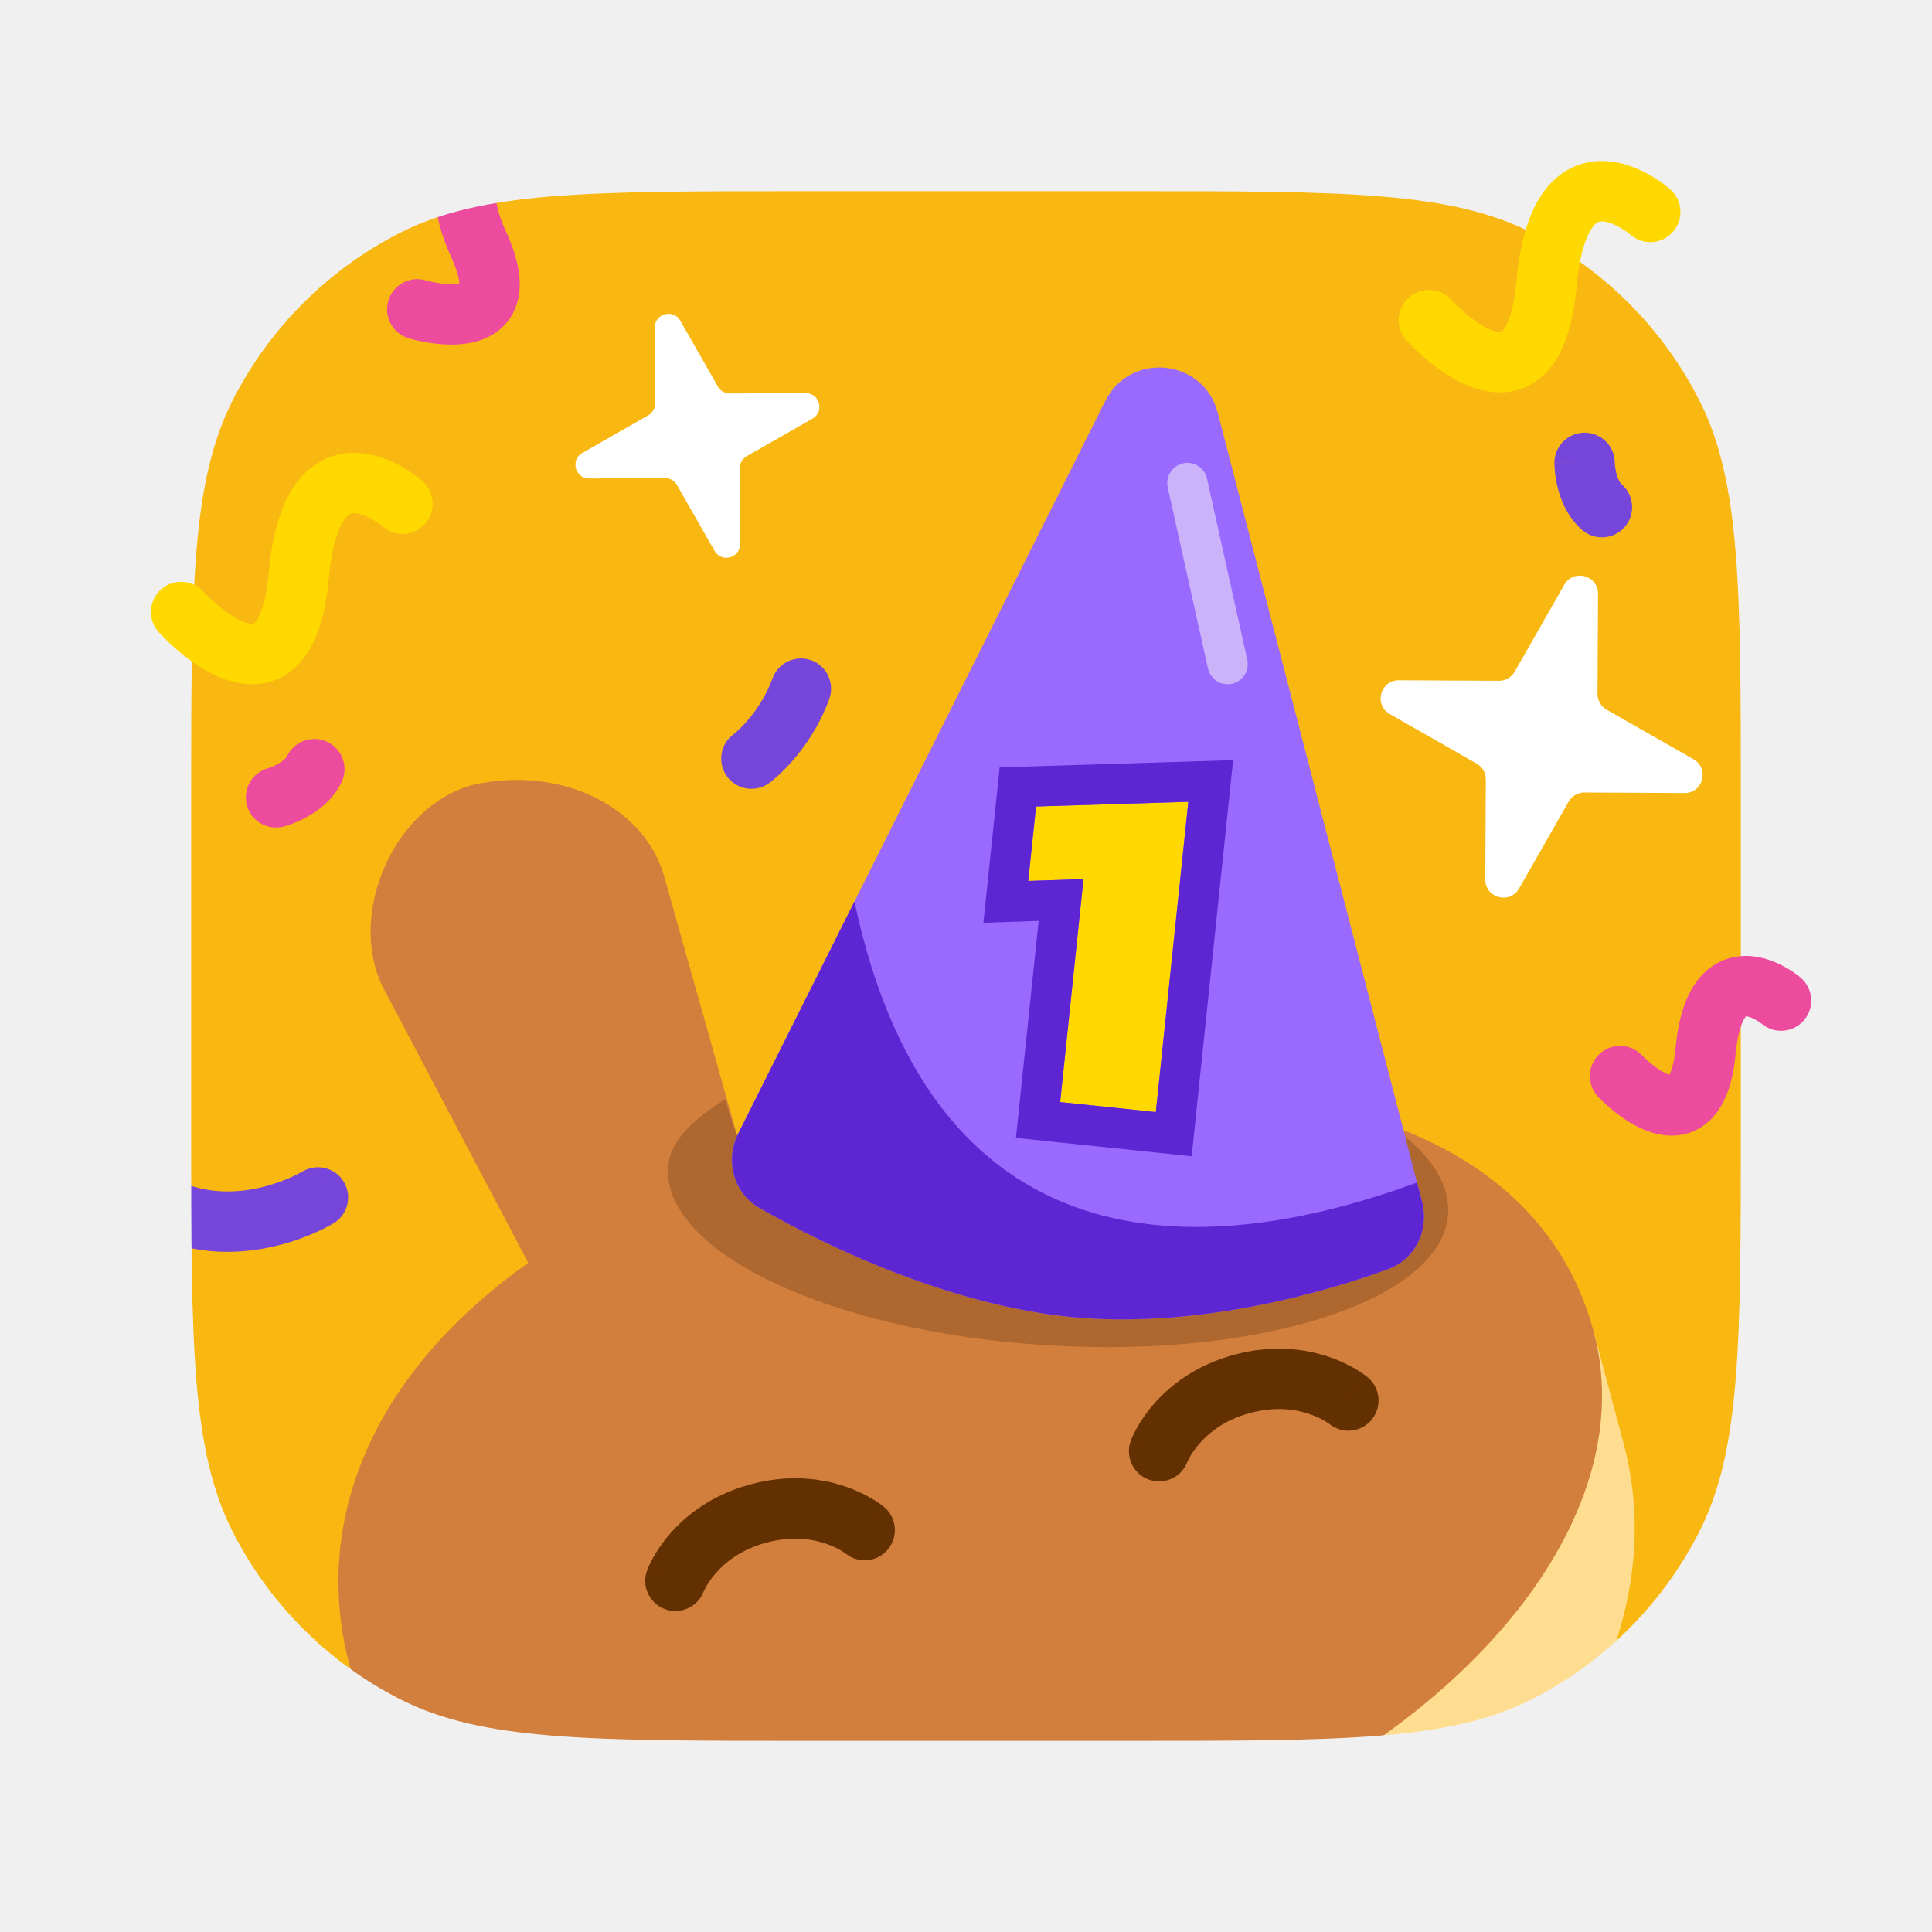
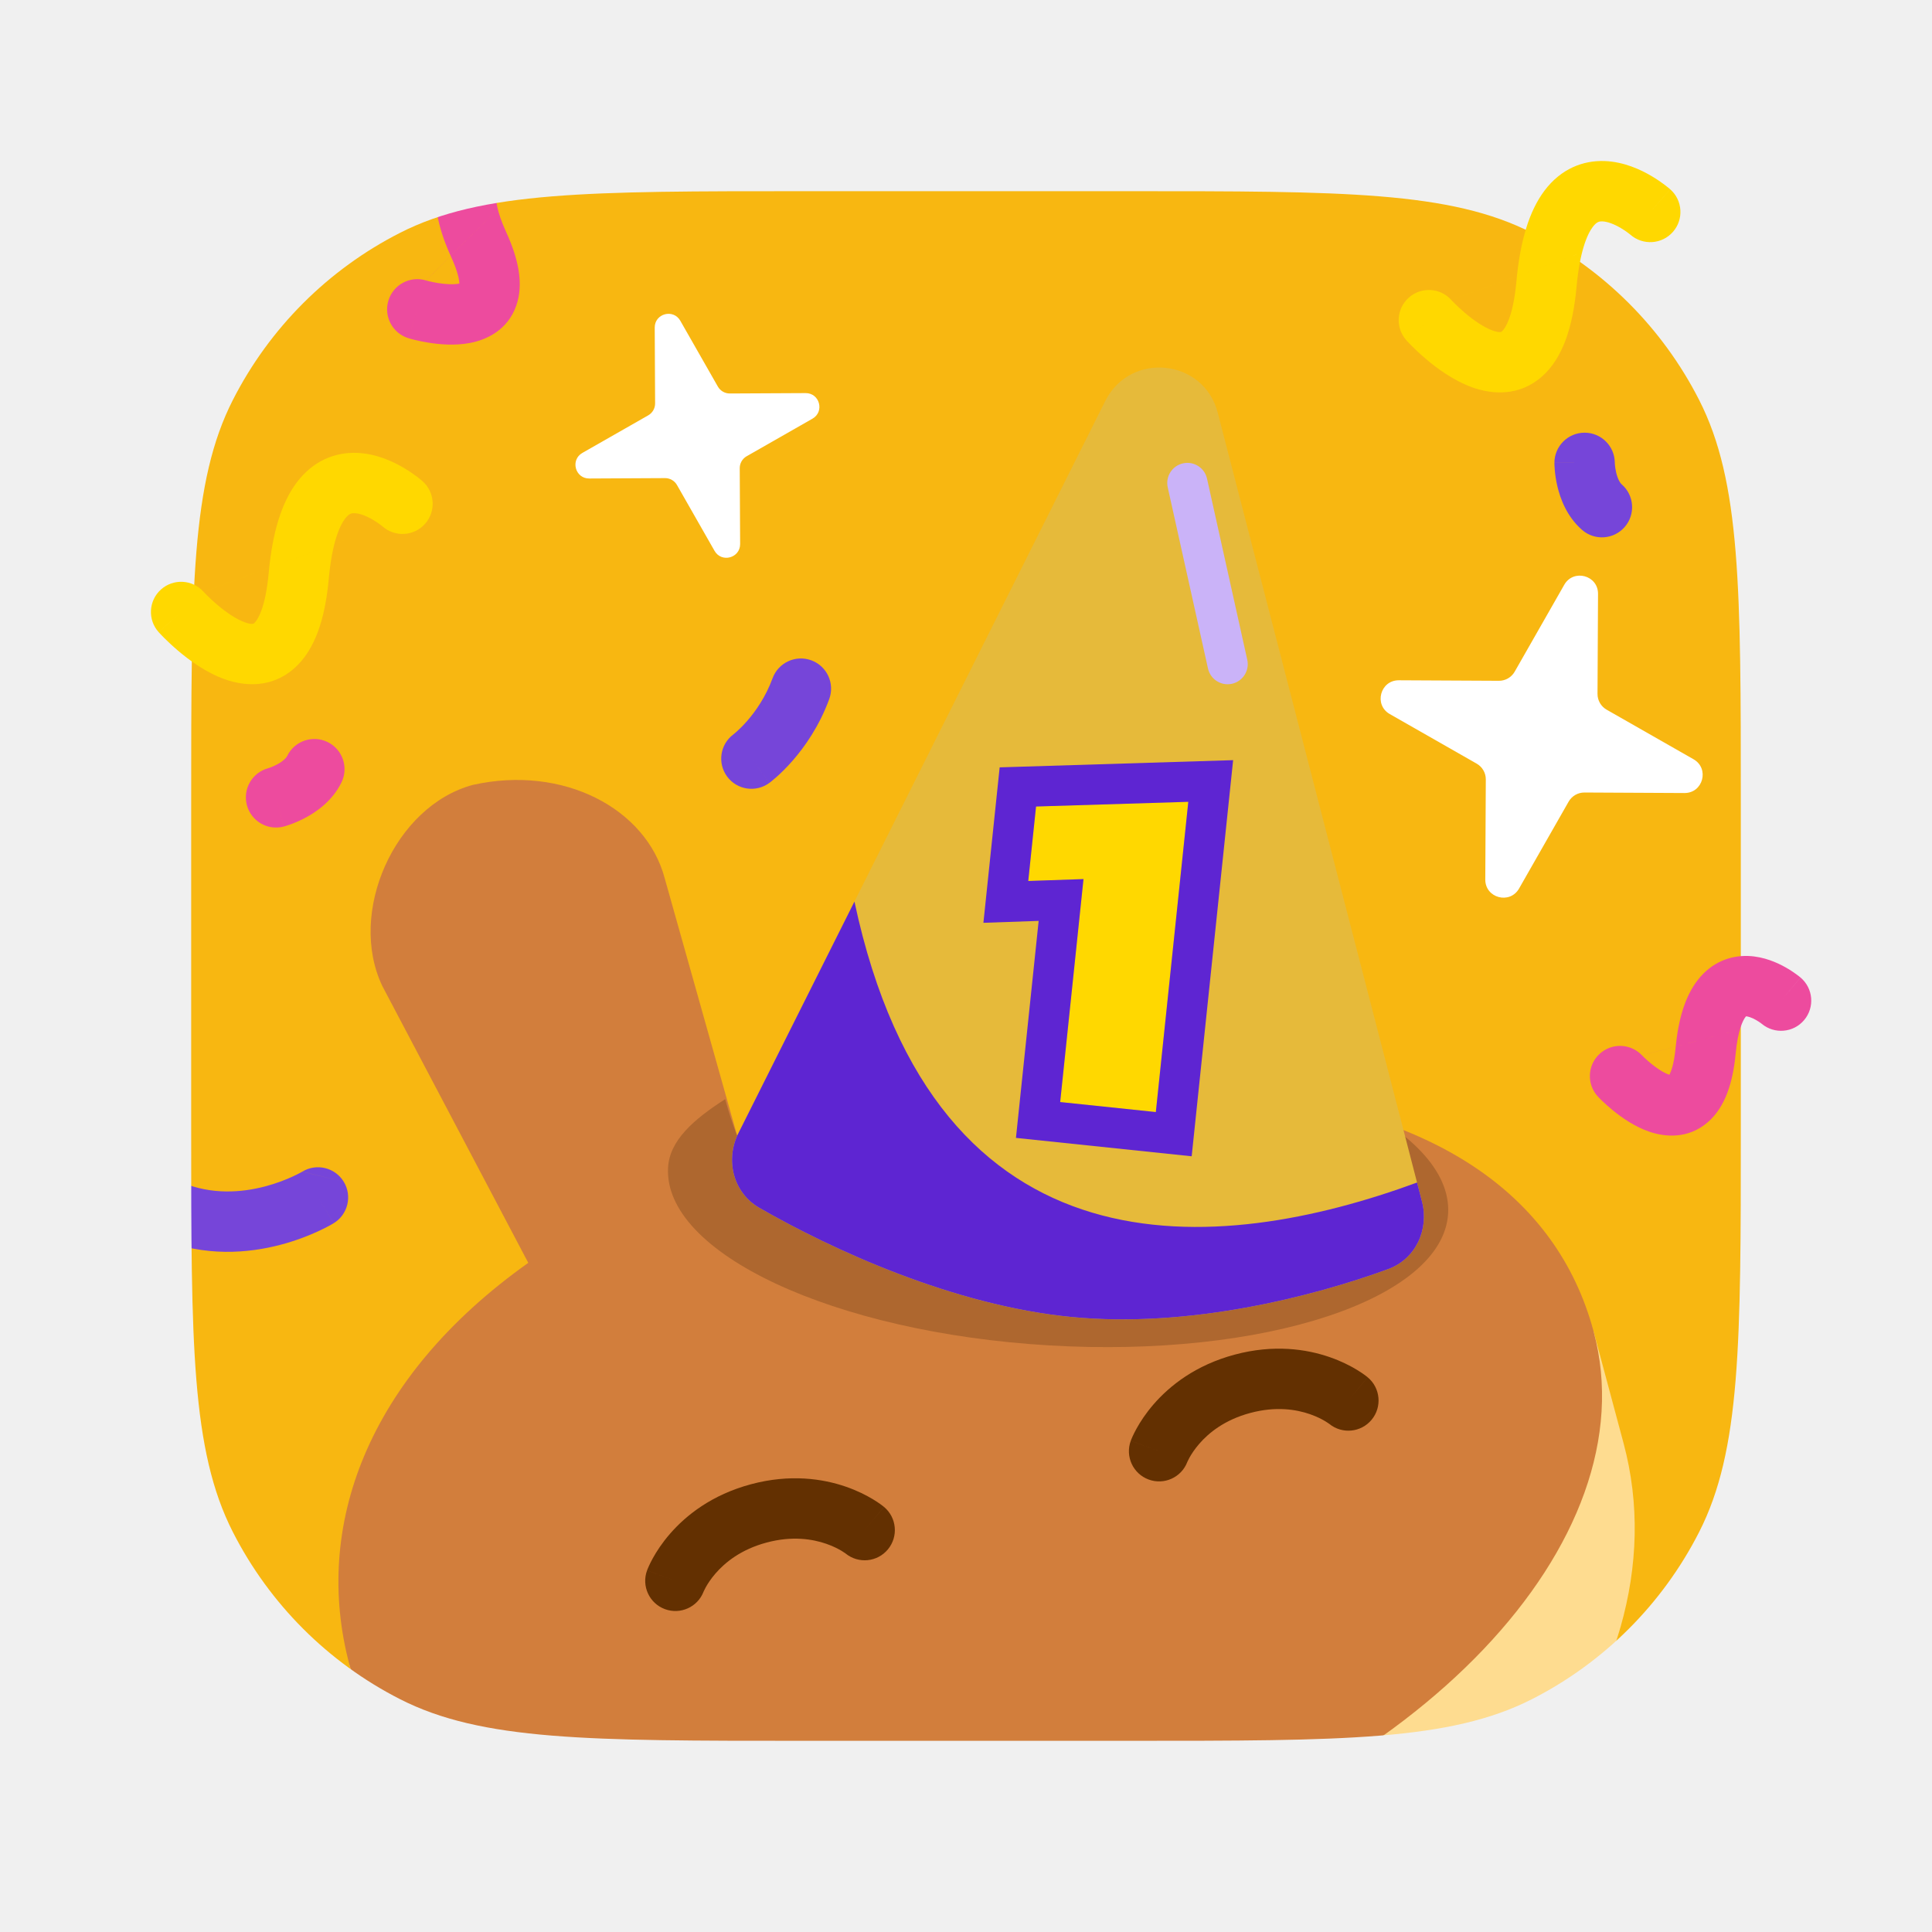
<svg xmlns="http://www.w3.org/2000/svg" width="192" height="192" fill="none" viewBox="0 0 192 192">
  <mask id="mask0" width="154" height="154" x="19" y="19" maskUnits="userSpaceOnUse" style="mask-type:alpha">
    <path fill="#EFF3F5" d="M19 79.8C19 58.518 19 47.877 23.142 39.748C26.785 32.598 32.598 26.785 39.748 23.142C47.877 19 58.518 19 79.8 19H112.2C133.482 19 144.123 19 152.252 23.142C159.402 26.785 165.215 32.598 168.858 39.748C173 47.877 173 58.518 173 79.8V112.2C173 133.482 173 144.123 168.858 152.252C165.215 159.402 159.402 165.215 152.252 168.858C144.123 173 133.482 173 112.2 173H79.8C58.518 173 47.877 173 39.748 168.858C32.598 165.215 26.785 159.402 23.142 152.252C19 144.123 19 133.482 19 112.2V79.8Z" />
  </mask>
  <g mask="url(#mask0)">
    <path fill="#F8B711" d="M6 6H186V186H6V6Z" />
    <path fill="#FEDC90" d="M161.351 143.439C167.804 167.523 145.358 194.463 111.216 203.611C77.073 212.76 44.164 200.652 37.711 176.568L34.736 165.468L158.377 132.339L161.351 143.439Z" />
    <path fill="#D27E3C" fill-rule="evenodd" d="M38 98C34.513 90.715 39.198 80.091 47 78C56 75.997 64.203 80.363 66.048 87.248L74 115.5C78.059 113.82 81.956 112.324 86.434 111.124C90.808 109.952 95.15 109.086 99.408 108.511L97.5 101.5C95.655 94.615 98 88.546 107.5 86C115.302 83.909 121.877 88.447 122.5 96.5L122.5 108.511C142.261 110.296 154.69 118.578 158.377 132.339C163.967 153.203 140.822 177.534 106.679 186.682C72.537 195.831 40.327 186.333 34.736 165.468C31.068 151.778 36.436 136.907 52.5 125.5L38 98Z" clip-rule="evenodd" />
    <path fill="#AE672F" d="M143.912 120.602C143.409 129.106 125.647 134.972 104.24 133.703C82.834 132.435 65.889 124.512 66.393 116.008C66.552 113.336 68.922 111.246 72.066 109.234C72.066 109.234 73.585 114.889 74.601 114.888C81.43 113.089 96.703 102.352 106.065 102.906C127.472 104.175 144.416 112.097 143.912 120.602Z" />
    <path fill="#7645D9" fill-rule="evenodd" d="M34.156 117.431C35.022 118.843 34.58 120.69 33.168 121.557L31.599 119C33.168 121.557 33.167 121.557 33.166 121.558L33.164 121.559L33.159 121.562L33.147 121.57L33.115 121.589C33.091 121.603 33.059 121.622 33.02 121.644C32.943 121.689 32.838 121.749 32.708 121.82C32.446 121.961 32.08 122.15 31.622 122.362C30.71 122.783 29.415 123.302 27.85 123.712C24.74 124.527 20.372 124.954 15.841 123.082C13.61 122.16 11.944 120.949 10.811 119.484C9.662 118.001 9.188 116.422 9.092 114.998C9 113.611 9.267 112.415 9.535 111.594C9.672 111.176 9.816 110.833 9.932 110.582C9.991 110.456 10.044 110.351 10.086 110.27C10.107 110.23 10.126 110.195 10.142 110.166L10.163 110.128L10.172 110.112L10.177 110.105L10.178 110.101C10.179 110.1 10.18 110.098 12.778 111.598L10.18 110.098C11.009 108.663 12.843 108.172 14.278 109C15.7 109.821 16.196 111.63 15.399 113.059C15.395 113.067 15.386 113.084 15.374 113.11C15.342 113.179 15.29 113.299 15.239 113.457C15.131 113.788 15.052 114.193 15.079 114.598C15.104 114.966 15.215 115.372 15.555 115.811C15.909 116.269 16.634 116.917 18.132 117.536C21.06 118.746 23.997 118.519 26.33 117.908C27.485 117.605 28.445 117.22 29.107 116.914C29.436 116.762 29.687 116.632 29.846 116.546C29.926 116.503 29.982 116.471 30.013 116.453L30.04 116.437L30.036 116.439L30.033 116.441M34.156 117.431C33.291 116.022 31.451 115.579 30.041 116.437L34.156 117.431ZM30.041 116.437C30.038 116.438 30.034 116.44 30.031 116.442L30.041 116.437Z" clip-rule="evenodd" />
    <path fill="#7645D9" fill-rule="evenodd" d="M74.674 75.391C76.451 77.808 76.452 77.807 76.453 77.807L76.455 77.805L76.458 77.803L76.466 77.797L76.486 77.782C76.501 77.771 76.519 77.757 76.54 77.741C76.582 77.709 76.635 77.667 76.7 77.615C76.828 77.511 77 77.368 77.205 77.184C77.615 76.819 78.161 76.291 78.763 75.603C79.961 74.231 81.414 72.182 82.409 69.472C82.98 67.917 82.182 66.193 80.627 65.622C79.072 65.051 77.348 65.849 76.777 67.404C76.093 69.265 75.087 70.692 74.245 71.654C73.827 72.132 73.459 72.486 73.208 72.71C73.084 72.821 72.989 72.899 72.934 72.944C72.907 72.966 72.889 72.98 72.882 72.985C72.882 72.985 72.882 72.985 72.882 72.985C72.882 72.985 72.882 72.985 72.882 72.985C71.56 73.97 71.28 75.838 72.257 77.168C73.239 78.503 75.117 78.789 76.451 77.808L74.674 75.391Z" clip-rule="evenodd" />
    <path fill="#ED4B9E" fill-rule="evenodd" d="M51.066 19.203C52.688 19.484 54.235 18.403 54.529 16.78C54.823 15.149 53.74 13.589 52.109 13.295L51.576 16.247C52.109 13.295 52.108 13.294 52.106 13.294L52.103 13.293L52.096 13.292L52.079 13.289L52.036 13.282C52.004 13.277 51.962 13.27 51.914 13.263C51.816 13.249 51.687 13.232 51.531 13.216C51.223 13.185 50.797 13.155 50.302 13.161C49.377 13.171 47.912 13.305 46.528 14.04C44.982 14.86 43.699 16.359 43.385 18.601C43.101 20.626 43.653 22.948 44.852 25.574C45.52 27.036 45.638 27.83 45.65 28.176C45.633 28.18 45.615 28.184 45.596 28.187C45.073 28.289 44.309 28.255 43.52 28.127C43.157 28.069 42.844 27.999 42.626 27.946C42.518 27.919 42.435 27.898 42.385 27.884C42.36 27.877 42.343 27.872 42.336 27.87L42.336 27.87M42.331 27.868C42.33 27.868 42.33 27.868 42.33 27.868L42.333 27.869L42.336 27.87C42.334 27.869 42.332 27.869 42.331 27.868M42.331 27.868C40.748 27.394 39.078 28.29 38.599 29.872C38.118 31.458 39.015 33.133 40.6 33.613L41.47 30.742C40.6 33.613 40.601 33.614 40.602 33.614L40.605 33.615L40.61 33.616L40.624 33.62L40.664 33.632C40.696 33.641 40.737 33.653 40.788 33.667C40.889 33.695 41.029 33.732 41.199 33.774C41.537 33.857 42.01 33.961 42.562 34.05C43.605 34.219 45.19 34.379 46.743 34.077C48.336 33.766 50.45 32.821 51.308 30.366C52.067 28.193 51.499 25.683 50.31 23.08C49.317 20.909 49.272 19.823 49.327 19.433C49.344 19.31 49.343 19.316 49.342 19.328C49.342 19.333 49.341 19.34 49.341 19.339C49.504 19.253 49.86 19.166 50.369 19.16C50.591 19.158 50.786 19.171 50.918 19.185C50.983 19.192 51.03 19.198 51.053 19.201C51.059 19.202 51.063 19.203 51.066 19.203C51.066 19.203 51.066 19.203 51.066 19.203M45.857 28.115C45.856 28.115 45.85 28.117 45.841 28.123C45.853 28.118 45.857 28.115 45.857 28.115Z" clip-rule="evenodd" />
    <path fill="#ED4B9E" fill-rule="evenodd" d="M26.635 76.349C25.048 76.787 24.109 78.424 24.536 80.017C24.965 81.618 26.61 82.568 28.21 82.139L27.433 79.241C28.21 82.139 28.211 82.139 28.212 82.138L28.217 82.137L28.226 82.135L28.245 82.129L28.298 82.114C28.338 82.103 28.389 82.087 28.45 82.068C28.571 82.031 28.732 81.977 28.923 81.907C29.301 81.768 29.816 81.555 30.381 81.251C31.436 80.684 33.031 79.605 33.935 77.757C34.663 76.269 34.046 74.472 32.558 73.744C31.07 73.016 29.273 73.632 28.545 75.121C28.446 75.324 28.137 75.646 27.54 75.967C27.278 76.108 27.03 76.21 26.851 76.276C26.764 76.308 26.698 76.33 26.662 76.341C26.648 76.345 26.639 76.348 26.635 76.349Z" clip-rule="evenodd" />
  </g>
  <path fill="#7645D9" fill-rule="evenodd" d="M160.476 45.977C160.463 44.331 159.125 43 157.476 43C155.819 43 154.476 44.343 154.476 46L157.476 46C154.476 46 154.476 46.001 154.476 46.002L154.476 46.008L154.476 46.016L154.476 46.037L154.477 46.091C154.477 46.133 154.479 46.187 154.482 46.25C154.487 46.377 154.496 46.546 154.515 46.749C154.551 47.15 154.624 47.703 154.771 48.327C155.046 49.493 155.675 51.312 157.227 52.664C158.476 53.752 160.371 53.622 161.459 52.373C162.548 51.123 162.417 49.228 161.168 48.14C160.998 47.992 160.766 47.61 160.611 46.95C160.543 46.661 160.508 46.395 160.49 46.205C160.482 46.112 160.478 46.043 160.477 46.005C160.476 45.991 160.476 45.982 160.476 45.977Z" clip-rule="evenodd" />
-   <path fill="#9A6AFF" d="M106.481 130.881C118.161 132.015 130.467 128.862 137.959 126.119C140.673 125.126 142.039 122.203 141.316 119.411L121.016 41.007C119.628 35.645 112.326 34.89 109.841 39.85L73.383 112.612C72.042 115.289 72.871 118.543 75.462 120.033C82.731 124.211 94.781 129.744 106.481 130.881Z" />
+   <path fill="#e6ba3a" d="M106.481 130.881C118.161 132.015 130.467 128.862 137.959 126.119C140.673 125.126 142.039 122.203 141.316 119.411L121.016 41.007C119.628 35.645 112.326 34.89 109.841 39.85L73.383 112.612C72.042 115.289 72.871 118.543 75.462 120.033C82.731 124.211 94.781 129.744 106.481 130.881Z" />
  <path fill="#5E25D2" fill-rule="evenodd" d="M137.959 126.119C130.467 128.862 118.161 132.015 106.481 130.88C94.781 129.744 82.731 124.211 75.462 120.032C72.872 118.543 72.042 115.289 73.383 112.612L84.914 89.598C92.993 127.572 121.175 124.744 140.826 117.518L141.316 119.411C142.039 122.203 140.673 125.126 137.959 126.119Z" clip-rule="evenodd" />
  <path fill="#633001" fill-rule="evenodd" d="M69.922 158.173C69.335 159.705 67.624 160.484 66.081 159.915C64.527 159.341 63.732 157.616 64.306 156.061L67.12 157.1C64.306 156.061 64.306 156.06 64.307 156.058L64.308 156.055L64.31 156.049L64.316 156.035L64.329 156.001C64.338 155.976 64.35 155.946 64.364 155.911C64.392 155.842 64.43 155.755 64.477 155.651C64.57 155.443 64.703 155.168 64.883 154.844C65.24 154.197 65.787 153.344 66.578 152.433C68.172 150.594 70.739 148.545 74.629 147.503C78.519 146.46 81.766 146.952 84.066 147.747C85.206 148.141 86.106 148.607 86.739 148.988C87.057 149.178 87.309 149.35 87.495 149.483C87.587 149.55 87.663 149.607 87.722 149.653C87.752 149.676 87.777 149.696 87.798 149.712L87.826 149.735L87.838 149.745L87.843 149.749L87.845 149.751C87.847 149.752 87.848 149.753 85.93 152.06L87.848 149.753C89.122 150.812 89.296 152.704 88.237 153.978C87.186 155.243 85.314 155.424 84.04 154.39C84.033 154.385 84.016 154.372 83.99 154.353C83.927 154.308 83.811 154.228 83.645 154.128C83.313 153.928 82.791 153.655 82.106 153.418C80.755 152.951 78.741 152.612 76.181 153.298C73.622 153.984 72.047 155.284 71.111 156.364C70.636 156.912 70.321 157.409 70.133 157.749C70.039 157.918 69.978 158.045 69.947 158.116C69.933 158.146 69.925 158.165 69.922 158.173Z" clip-rule="evenodd" />
  <path fill="#633001" fill-rule="evenodd" d="M117.992 145.293C117.405 146.825 115.694 147.604 114.151 147.034C112.597 146.46 111.802 144.735 112.376 143.181L115.19 144.22C112.376 143.181 112.376 143.18 112.377 143.178L112.378 143.175L112.38 143.169L112.386 143.155L112.399 143.121C112.408 143.096 112.42 143.066 112.434 143.031C112.462 142.962 112.5 142.874 112.546 142.77C112.64 142.563 112.773 142.288 112.953 141.964C113.31 141.317 113.857 140.464 114.647 139.553C116.242 137.714 118.808 135.665 122.698 134.622C126.589 133.58 129.836 134.071 132.136 134.867C133.276 135.261 134.176 135.726 134.809 136.107C135.127 136.298 135.379 136.47 135.565 136.603C135.657 136.669 135.733 136.727 135.792 136.772C135.822 136.795 135.847 136.815 135.868 136.832L135.896 136.855L135.908 136.865L135.913 136.869L135.915 136.871C135.916 136.872 135.918 136.873 134 139.18L135.918 136.873C137.192 137.932 137.366 139.823 136.307 141.098C135.256 142.362 133.384 142.544 132.11 141.51C132.103 141.505 132.086 141.492 132.06 141.473C131.997 141.427 131.881 141.348 131.715 141.248C131.383 141.048 130.861 140.774 130.176 140.537C128.825 140.07 126.811 139.732 124.251 140.418C121.692 141.104 120.117 142.404 119.181 143.483C118.706 144.031 118.391 144.529 118.203 144.869C118.109 145.038 118.048 145.165 118.017 145.236C118.003 145.265 117.995 145.285 117.992 145.293Z" clip-rule="evenodd" />
  <path fill="#FFD800" d="M105.359 109.521L107.677 87.363L102.187 87.551L102.961 80.15L118.092 79.683L114.866 110.515L105.359 109.521Z" />
  <path fill="#5E25D2" fill-rule="evenodd" d="M100.964 113.083L103.22 91.518L97.73 91.707L99.346 76.259L122.547 75.544L118.428 114.91L100.964 113.083ZM107.677 87.363L105.359 109.521L114.866 110.515L118.092 79.683L102.961 80.15L102.187 87.551L107.677 87.363Z" clip-rule="evenodd" />
  <path fill="#fff" d="M150.963 88.301C150.047 89.906 147.597 89.249 147.606 87.402L147.658 77.459C147.661 76.811 147.315 76.211 146.751 75.89L138.115 70.963C136.511 70.047 137.167 67.597 139.015 67.606L148.957 67.657C149.606 67.661 150.205 67.314 150.527 66.751L155.454 58.115C156.369 56.511 158.82 57.167 158.81 59.015L158.759 68.957C158.756 69.606 159.102 70.205 159.665 70.527L168.301 75.454C169.906 76.369 169.249 78.82 167.402 78.81L157.459 78.759C156.811 78.756 156.211 79.102 155.89 79.665L150.963 88.301Z" />
  <path fill="#fff" d="M73.553 54.062C73.56 55.462 71.704 55.959 71.01 54.743L67.278 48.201C67.034 47.774 66.58 47.512 66.089 47.514L58.557 47.553C57.157 47.56 56.66 45.704 57.875 45.01L64.418 41.278C64.844 41.034 65.107 40.58 65.104 40.089L65.066 32.557C65.058 31.157 66.915 30.66 67.608 31.875L71.341 38.418C71.584 38.844 72.039 39.107 72.53 39.104L80.062 39.066C81.462 39.058 81.959 40.915 80.743 41.608L74.201 45.341C73.774 45.584 73.512 46.039 73.514 46.53L73.553 54.062Z" />
  <path fill="#FFD800" fill-rule="evenodd" d="M162.027 23.324C163.27 24.409 165.157 24.288 166.249 23.049C167.346 21.807 167.227 19.911 165.985 18.815L164.029 21.031C165.985 18.815 165.984 18.814 165.983 18.813L165.98 18.811L165.974 18.805L165.96 18.793L165.921 18.76C165.891 18.734 165.852 18.701 165.804 18.662C165.709 18.584 165.579 18.48 165.419 18.359C165.101 18.119 164.65 17.802 164.1 17.48C163.061 16.87 161.394 16.077 159.471 16.005C157.341 15.926 155.132 16.753 153.477 18.964C151.962 20.988 151.065 23.965 150.7 27.961C150.374 31.526 149.564 32.655 149.277 32.913C149.275 32.915 149.274 32.917 149.271 32.919C149.238 32.958 149.1 33.12 148.34 32.848C147.473 32.537 146.468 31.849 145.576 31.09C145.155 30.732 144.806 30.399 144.566 30.159C144.446 30.04 144.355 29.945 144.297 29.884C144.269 29.853 144.248 29.831 144.237 29.819L144.229 29.81M162.027 23.324C162.023 23.321 162.012 23.312 161.994 23.297C161.958 23.267 161.894 23.216 161.807 23.151C161.632 23.018 161.374 22.837 161.064 22.655C160.385 22.256 159.731 22.019 159.248 22.001C158.971 21.991 158.688 22.015 158.281 22.559C157.733 23.291 156.998 24.975 156.675 28.506C156.313 32.47 155.318 35.552 153.286 37.377C150.988 39.441 148.253 39.191 146.316 38.496C144.433 37.821 142.774 36.583 141.69 35.661C141.122 35.179 140.655 34.733 140.326 34.405C140.161 34.24 140.029 34.103 139.935 34.003C139.888 33.953 139.85 33.913 139.822 33.883L139.788 33.845L139.777 33.832L139.771 33.826C139.77 33.825 139.769 33.824 141.933 31.879L139.769 33.824C138.661 32.592 138.762 30.695 139.994 29.587C141.225 28.481 143.119 28.58 144.227 29.808" clip-rule="evenodd" />
  <path fill="#FFD800" fill-rule="evenodd" d="M38.027 52.324C39.27 53.409 41.157 53.288 42.249 52.049C43.346 50.807 43.227 48.911 41.985 47.815L41.983 47.813L41.98 47.81L41.96 47.793L41.921 47.76C41.891 47.734 41.852 47.701 41.804 47.662C41.709 47.584 41.579 47.48 41.419 47.359C41.101 47.119 40.65 46.802 40.1 46.48C39.061 45.87 37.394 45.077 35.471 45.005C33.342 44.926 31.132 45.753 29.477 47.964C27.962 49.988 27.065 52.965 26.7 56.961C26.374 60.525 25.564 61.655 25.277 61.913C25.277 61.913 25.274 61.917 25.271 61.919C25.238 61.958 25.1 62.12 24.34 61.848C23.473 61.537 22.468 60.849 21.576 60.09C21.155 59.732 20.806 59.399 20.566 59.159C20.446 59.039 20.355 58.945 20.297 58.884C20.269 58.853 20.248 58.831 20.237 58.819L20.229 58.81M38.027 52.324C38.023 52.321 38.012 52.312 37.994 52.297C37.958 52.267 37.894 52.216 37.807 52.151C37.632 52.018 37.374 51.837 37.064 51.655C36.385 51.256 35.731 51.019 35.248 51.001C34.971 50.991 34.688 51.015 34.281 51.559C33.733 52.291 32.998 53.975 32.675 57.507C32.313 61.47 31.319 64.552 29.286 66.377C26.988 68.441 24.253 68.19 22.316 67.496C20.433 66.821 18.774 65.583 17.69 64.661C17.122 64.178 16.655 63.733 16.326 63.405C16.161 63.24 16.029 63.103 15.935 63.003C15.888 62.953 15.85 62.913 15.822 62.882L15.788 62.845L15.777 62.832L15.771 62.826C15.771 62.826 15.769 62.824 17.933 60.879L15.769 62.824C14.661 61.592 14.762 59.695 15.994 58.587C17.225 57.481 19.119 57.58 20.227 58.808" clip-rule="evenodd" />
  <path fill="#ED4B9E" fill-rule="evenodd" d="M175.08 101.745C176.344 102.799 178.225 102.637 179.29 101.378C180.36 100.113 180.203 98.22 178.938 97.15L177 99.44C178.938 97.15 178.937 97.148 178.935 97.147L178.933 97.145L178.927 97.141L178.914 97.13L178.881 97.102C178.855 97.081 178.823 97.055 178.784 97.025C178.707 96.963 178.603 96.884 178.476 96.793C178.225 96.611 177.871 96.372 177.44 96.13C176.633 95.676 175.298 95.06 173.732 95.004C171.983 94.942 170.122 95.598 168.729 97.383C167.471 98.995 166.787 101.282 166.514 104.155C166.361 105.755 166.066 106.502 165.903 106.808C165.887 106.802 165.869 106.797 165.85 106.79C165.346 106.617 164.702 106.205 164.083 105.7C163.798 105.468 163.561 105.251 163.399 105.096C163.319 105.019 163.259 104.959 163.222 104.922C163.204 104.904 163.192 104.891 163.186 104.885L163.186 104.885M163.183 104.882C163.182 104.881 163.182 104.881 163.182 104.881L163.184 104.883L163.186 104.885C163.185 104.883 163.184 104.882 163.183 104.882M163.183 104.882C162.049 103.679 160.155 103.62 158.948 104.751C157.739 105.884 157.678 107.783 158.811 108.992L161 106.94C158.811 108.992 158.812 108.992 158.813 108.993L158.815 108.995L158.819 108.999L158.829 109.01L158.857 109.04C158.88 109.063 158.91 109.094 158.947 109.132C159.021 109.207 159.123 109.308 159.249 109.43C159.501 109.671 159.858 109.997 160.292 110.351C161.11 111.018 162.404 111.95 163.9 112.464C165.434 112.992 167.737 113.23 169.708 111.533C171.452 110.031 172.215 107.573 172.486 104.724C172.713 102.348 173.217 101.385 173.459 101.075C173.535 100.976 173.532 100.981 173.524 100.991C173.521 100.995 173.518 101 173.518 101C173.702 101.007 174.055 101.11 174.498 101.359C174.692 101.468 174.853 101.577 174.961 101.655C175.014 101.693 175.051 101.722 175.07 101.737C175.074 101.74 175.078 101.743 175.08 101.745C175.08 101.745 175.08 101.745 175.08 101.745M166.113 106.858C166.112 106.858 166.106 106.857 166.095 106.857C166.108 106.859 166.113 106.859 166.113 106.858Z" clip-rule="evenodd" />
  <path fill="#CAB3F8" fill-rule="evenodd" d="M117.566 46.048C118.644 45.808 119.713 46.488 119.952 47.566L123.952 65.566C124.192 66.644 123.512 67.713 122.434 67.952C121.356 68.192 120.287 67.512 120.048 66.434L116.048 48.434C115.808 47.356 116.488 46.287 117.566 46.048Z" clip-rule="evenodd" />
</svg>
